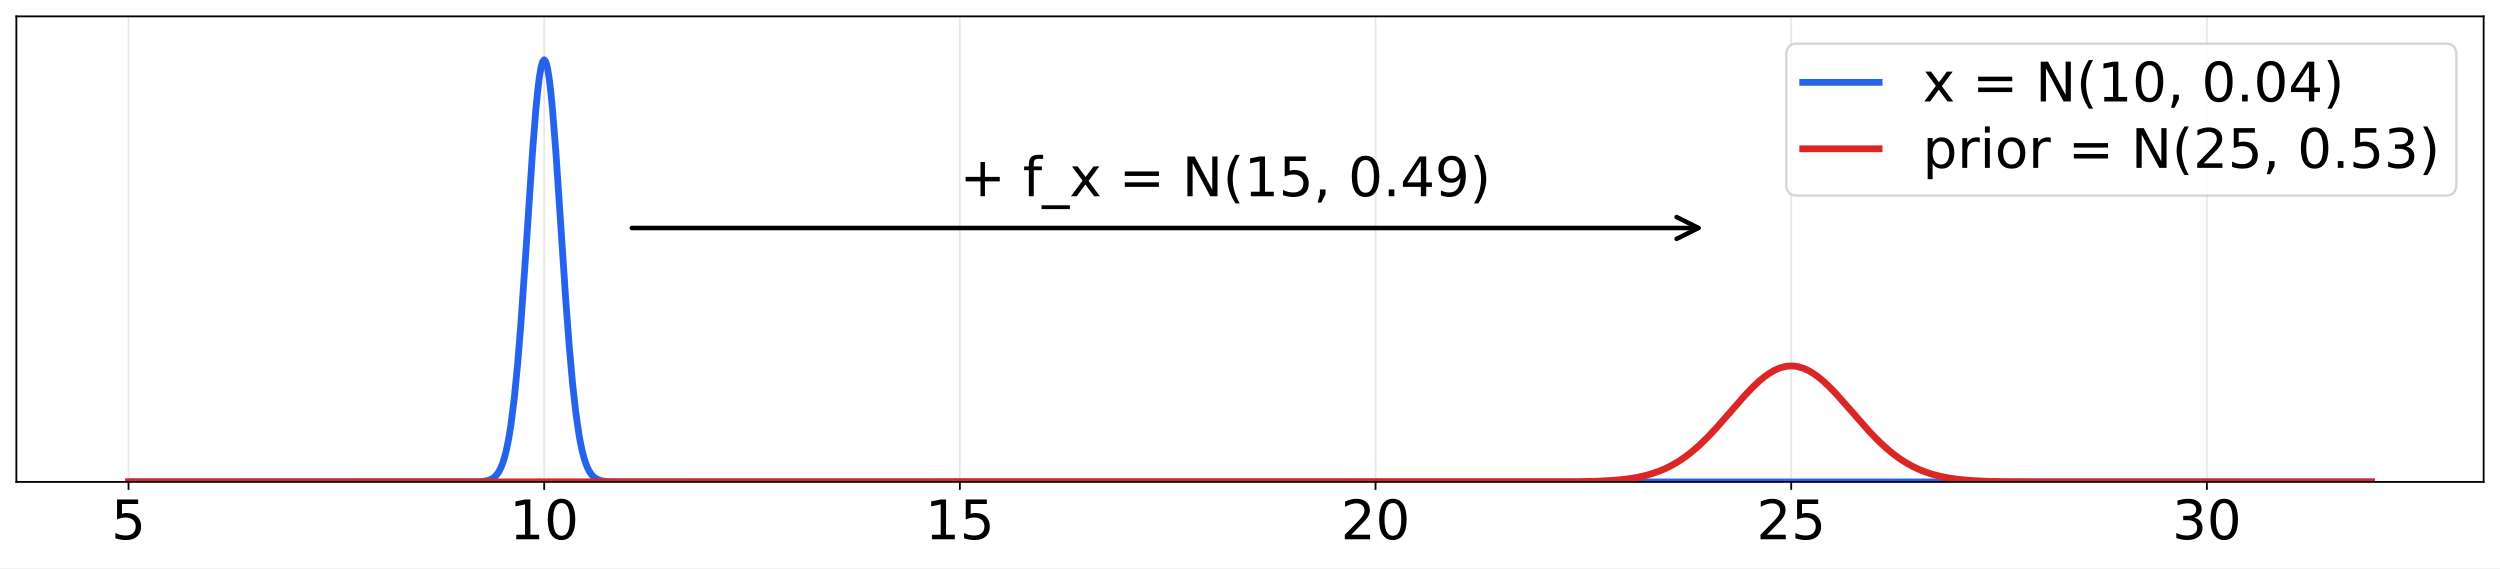
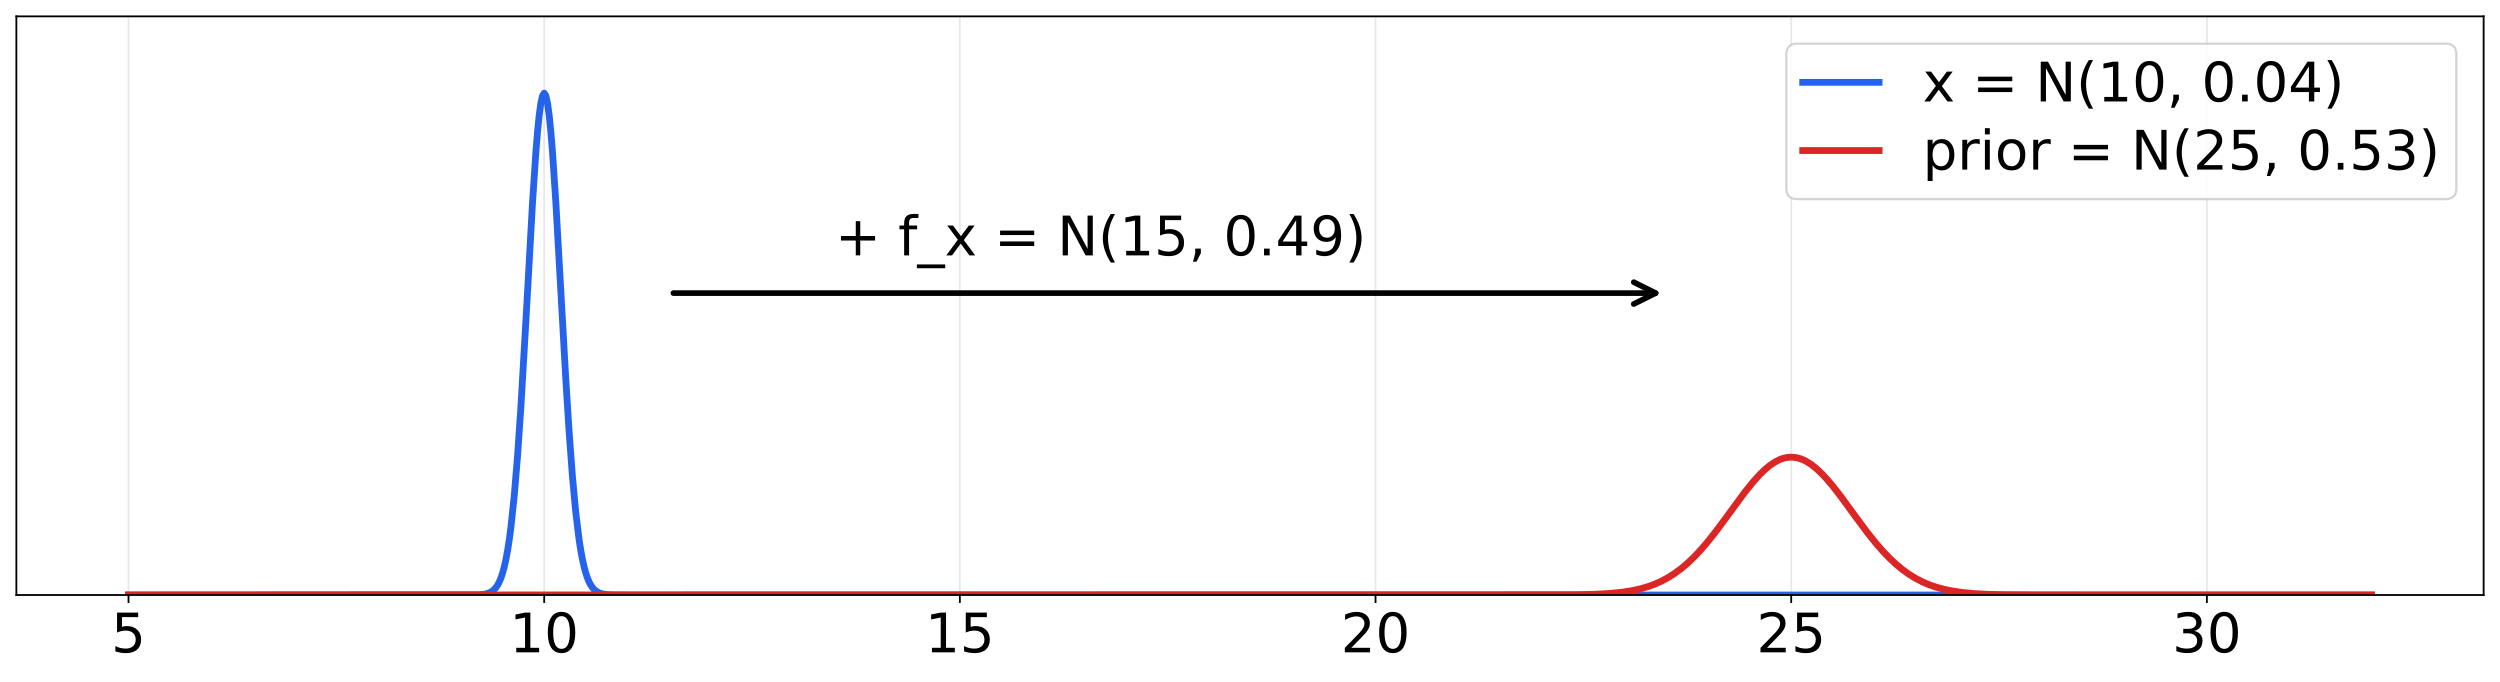
- <svg xmlns="http://www.w3.org/2000/svg" xmlns:xlink="http://www.w3.org/1999/xlink" width="1100pt" height="250pt" viewBox="0 0 1100 250" version="1.1">
+ <svg xmlns="http://www.w3.org/2000/svg" xmlns:xlink="http://www.w3.org/1999/xlink" width="1100pt" height="300pt" viewBox="0 0 1100 300" version="1.1">
  <defs>
    <style type="text/css">*{stroke-linejoin: round; stroke-linecap: butt}</style>
  </defs>
  <g id="figure_1">
    <g id="patch_1">
-       <path d="M 0 250  L 1100 250  L 1100 0  L 0 0  z " style="fill: #ffffff" />
+       <path d="M 0 300  L 1100 300  L 1100 0  L 0 0  z " style="fill: #ffffff" />
    </g>
    <g id="axes_1">
      <g id="patch_2">
-         <path d="M 7.2 212.04  L 1092.8 212.04  L 1092.8 7.2  L 7.2 7.2  z " style="fill: #ffffff" />
+         <path d="M 7.2 261.8  L 1092.8 261.8  L 1092.8 7.2  L 7.2 7.2  z " style="fill: #ffffff" />
      </g>
      <g id="matplotlib.axis_1">
        <g id="xtick_1">
          <g id="line2d_1">
-             <path d="M 56.545 212.04  L 56.545 7.2  " clip-path="url(#p01acbc6281)" style="fill: none; stroke: #b0b0b0; stroke-opacity: 0.3; stroke-width: 0.8; stroke-linecap: square" />
+             <path d="M 56.545 261.8  L 56.545 7.2  " clip-path="url(#p1420597340)" style="fill: none; stroke: #b0b0b0; stroke-opacity: 0.3; stroke-width: 0.8; stroke-linecap: square" />
          </g>
          <g id="line2d_2">
            <defs>
-               <path id="mdeff7b1e34" d="M 0 0  L 0 3.5  " style="stroke: #000000; stroke-width: 0.8" />
+               <path id="me9f075e7ad" d="M 0 0  L 0 3.5  " style="stroke: #000000; stroke-width: 0.8" />
            </defs>
            <g>
-               <use xlink:href="#mdeff7b1e34" x="56.545" y="212.04" style="stroke: #000000; stroke-width: 0.8" />
+               <use xlink:href="#me9f075e7ad" x="56.545" y="261.8" style="stroke: #000000; stroke-width: 0.8" />
            </g>
          </g>
          <g id="text_1">
-             <g transform="translate(48.91045 237.2763) scale(0.24 -0.24)">
-               <defs>
-                 <path id="DejaVuSans-35" d="M 691 4666  L 3169 4666  L 3169 4134  L 1269 4134  L 1269 2991  Q 1406 3038 1543 3061  Q 1681 3084 1819 3084  Q 2600 3084 3056 2656  Q 3513 2228 3513 1497  Q 3513 744 3044 326  Q 2575 -91 1722 -91  Q 1428 -91 1123 -41  Q 819 9 494 109  L 494 744  Q 775 591 1075 516  Q 1375 441 1709 441  Q 2250 441 2565 725  Q 2881 1009 2881 1497  Q 2881 1984 2565 2268  Q 2250 2553 1709 2553  Q 1456 2553 1204 2497  Q 953 2441 691 2322  L 691 4666  z " transform="scale(0.015625)" />
-               </defs>
-               <use xlink:href="#DejaVuSans-35" />
+             <g transform="translate(48.91045 287.0344) scale(0.24 -0.24)">
+               <defs>
+                 <path id="DejaVuSans-18" d="M 691 4666  L 3169 4666  L 3169 4134  L 1269 4134  L 1269 2991  Q 1406 3038 1543 3061  Q 1681 3084 1819 3084  Q 2600 3084 3056 2656  Q 3513 2228 3513 1497  Q 3513 744 3044 326  Q 2575 -91 1722 -91  Q 1428 -91 1123 -41  Q 819 9 494 109  L 494 744  Q 775 591 1075 516  Q 1375 441 1709 441  Q 2250 441 2565 725  Q 2881 1009 2881 1497  Q 2881 1984 2565 2268  Q 2250 2553 1709 2553  Q 1456 2553 1204 2497  Q 953 2441 691 2322  L 691 4666  z " transform="scale(0.015625)" />
+               </defs>
+               <use xlink:href="#DejaVuSans-18" />
            </g>
          </g>
        </g>
        <g id="xtick_2">
          <g id="line2d_3">
-             <path d="M 239.442 212.04  L 239.442 7.2  " clip-path="url(#p01acbc6281)" style="fill: none; stroke: #b0b0b0; stroke-opacity: 0.3; stroke-width: 0.8; stroke-linecap: square" />
+             <path d="M 239.442 261.8  L 239.442 7.2  " clip-path="url(#p1420597340)" style="fill: none; stroke: #b0b0b0; stroke-opacity: 0.3; stroke-width: 0.8; stroke-linecap: square" />
          </g>
          <g id="line2d_4">
            <g>
-               <use xlink:href="#mdeff7b1e34" x="239.442" y="212.04" style="stroke: #000000; stroke-width: 0.8" />
+               <use xlink:href="#me9f075e7ad" x="239.442" y="261.8" style="stroke: #000000; stroke-width: 0.8" />
            </g>
          </g>
          <g id="text_2">
-             <g transform="translate(224.1719 237.2763) scale(0.24 -0.24)">
-               <defs>
-                 <path id="DejaVuSans-31" d="M 794 531  L 1825 531  L 1825 4091  L 703 3866  L 703 4441  L 1819 4666  L 2450 4666  L 2450 531  L 3481 531  L 3481 0  L 794 0  L 794 531  z " transform="scale(0.015625)" />
-                 <path id="DejaVuSans-30" d="M 2034 4250  Q 1547 4250 1301 3770  Q 1056 3291 1056 2328  Q 1056 1369 1301 889  Q 1547 409 2034 409  Q 2525 409 2770 889  Q 3016 1369 3016 2328  Q 3016 3291 2770 3770  Q 2525 4250 2034 4250  z M 2034 4750  Q 2819 4750 3233 4129  Q 3647 3509 3647 2328  Q 3647 1150 3233 529  Q 2819 -91 2034 -91  Q 1250 -91 836 529  Q 422 1150 422 2328  Q 422 3509 836 4129  Q 1250 4750 2034 4750  z " transform="scale(0.015625)" />
-               </defs>
-               <use xlink:href="#DejaVuSans-31" />
-               <use xlink:href="#DejaVuSans-30" transform="translate(63.62305 0)" />
+             <g transform="translate(224.1719 287.0344) scale(0.24 -0.24)">
+               <defs>
+                 <path id="DejaVuSans-14" d="M 794 531  L 1825 531  L 1825 4091  L 703 3866  L 703 4441  L 1819 4666  L 2450 4666  L 2450 531  L 3481 531  L 3481 0  L 794 0  L 794 531  z " transform="scale(0.015625)" />
+                 <path id="DejaVuSans-13" d="M 2034 4250  Q 1547 4250 1301 3770  Q 1056 3291 1056 2328  Q 1056 1369 1301 889  Q 1547 409 2034 409  Q 2525 409 2770 889  Q 3016 1369 3016 2328  Q 3016 3291 2770 3770  Q 2525 4250 2034 4250  z M 2034 4750  Q 2819 4750 3233 4129  Q 3647 3509 3647 2328  Q 3647 1150 3233 529  Q 2819 -91 2034 -91  Q 1250 -91 836 529  Q 422 1150 422 2328  Q 422 3509 836 4129  Q 1250 4750 2034 4750  z " transform="scale(0.015625)" />
+               </defs>
+               <use xlink:href="#DejaVuSans-14" />
+               <use xlink:href="#DejaVuSans-13" transform="translate(63.625 0)" />
            </g>
          </g>
        </g>
        <g id="xtick_3">
          <g id="line2d_5">
-             <path d="M 422.338 212.04  L 422.338 7.2  " clip-path="url(#p01acbc6281)" style="fill: none; stroke: #b0b0b0; stroke-opacity: 0.3; stroke-width: 0.8; stroke-linecap: square" />
+             <path d="M 422.338 261.8  L 422.338 7.2  " clip-path="url(#p1420597340)" style="fill: none; stroke: #b0b0b0; stroke-opacity: 0.3; stroke-width: 0.8; stroke-linecap: square" />
          </g>
          <g id="line2d_6">
            <g>
-               <use xlink:href="#mdeff7b1e34" x="422.338" y="212.04" style="stroke: #000000; stroke-width: 0.8" />
+               <use xlink:href="#me9f075e7ad" x="422.338" y="261.8" style="stroke: #000000; stroke-width: 0.8" />
            </g>
          </g>
          <g id="text_3">
-             <g transform="translate(407.0683 237.2763) scale(0.24 -0.24)">
-               <use xlink:href="#DejaVuSans-31" />
-               <use xlink:href="#DejaVuSans-35" transform="translate(63.62305 0)" />
+             <g transform="translate(407.0683 287.0344) scale(0.24 -0.24)">
+               <use xlink:href="#DejaVuSans-14" />
+               <use xlink:href="#DejaVuSans-18" transform="translate(63.625 0)" />
            </g>
          </g>
        </g>
        <g id="xtick_4">
          <g id="line2d_7">
-             <path d="M 605.235 212.04  L 605.235 7.2  " clip-path="url(#p01acbc6281)" style="fill: none; stroke: #b0b0b0; stroke-opacity: 0.3; stroke-width: 0.8; stroke-linecap: square" />
+             <path d="M 605.235 261.8  L 605.235 7.2  " clip-path="url(#p1420597340)" style="fill: none; stroke: #b0b0b0; stroke-opacity: 0.3; stroke-width: 0.8; stroke-linecap: square" />
          </g>
          <g id="line2d_8">
            <g>
-               <use xlink:href="#mdeff7b1e34" x="605.235" y="212.04" style="stroke: #000000; stroke-width: 0.8" />
+               <use xlink:href="#me9f075e7ad" x="605.235" y="261.8" style="stroke: #000000; stroke-width: 0.8" />
            </g>
          </g>
          <g id="text_4">
-             <g transform="translate(589.9647 237.2763) scale(0.24 -0.24)">
-               <defs>
-                 <path id="DejaVuSans-32" d="M 1228 531  L 3431 531  L 3431 0  L 469 0  L 469 531  Q 828 903 1448 1529  Q 2069 2156 2228 2338  Q 2531 2678 2651 2914  Q 2772 3150 2772 3378  Q 2772 3750 2511 3984  Q 2250 4219 1831 4219  Q 1534 4219 1204 4116  Q 875 4013 500 3803  L 500 4441  Q 881 4594 1212 4672  Q 1544 4750 1819 4750  Q 2544 4750 2975 4387  Q 3406 4025 3406 3419  Q 3406 3131 3298 2873  Q 3191 2616 2906 2266  Q 2828 2175 2409 1742  Q 1991 1309 1228 531  z " transform="scale(0.015625)" />
-               </defs>
-               <use xlink:href="#DejaVuSans-32" />
-               <use xlink:href="#DejaVuSans-30" transform="translate(63.62305 0)" />
+             <g transform="translate(589.9647 287.0344) scale(0.24 -0.24)">
+               <defs>
+                 <path id="DejaVuSans-15" d="M 1228 531  L 3431 531  L 3431 0  L 469 0  L 469 531  Q 828 903 1448 1529  Q 2069 2156 2228 2338  Q 2531 2678 2651 2914  Q 2772 3150 2772 3378  Q 2772 3750 2511 3984  Q 2250 4219 1831 4219  Q 1534 4219 1204 4116  Q 875 4013 500 3803  L 500 4441  Q 881 4594 1212 4672  Q 1544 4750 1819 4750  Q 2544 4750 2975 4387  Q 3406 4025 3406 3419  Q 3406 3131 3298 2873  Q 3191 2616 2906 2266  Q 2828 2175 2409 1742  Q 1991 1309 1228 531  z " transform="scale(0.015625)" />
+               </defs>
+               <use xlink:href="#DejaVuSans-15" />
+               <use xlink:href="#DejaVuSans-13" transform="translate(63.625 0)" />
            </g>
          </g>
        </g>
        <g id="xtick_5">
          <g id="line2d_9">
-             <path d="M 788.131 212.04  L 788.131 7.2  " clip-path="url(#p01acbc6281)" style="fill: none; stroke: #b0b0b0; stroke-opacity: 0.3; stroke-width: 0.8; stroke-linecap: square" />
+             <path d="M 788.131 261.8  L 788.131 7.2  " clip-path="url(#p1420597340)" style="fill: none; stroke: #b0b0b0; stroke-opacity: 0.3; stroke-width: 0.8; stroke-linecap: square" />
          </g>
          <g id="line2d_10">
            <g>
-               <use xlink:href="#mdeff7b1e34" x="788.131" y="212.04" style="stroke: #000000; stroke-width: 0.8" />
+               <use xlink:href="#me9f075e7ad" x="788.131" y="261.8" style="stroke: #000000; stroke-width: 0.8" />
            </g>
          </g>
          <g id="text_5">
-             <g transform="translate(772.8611 237.2763) scale(0.24 -0.24)">
-               <use xlink:href="#DejaVuSans-32" />
-               <use xlink:href="#DejaVuSans-35" transform="translate(63.62305 0)" />
+             <g transform="translate(772.8611 287.0344) scale(0.24 -0.24)">
+               <use xlink:href="#DejaVuSans-15" />
+               <use xlink:href="#DejaVuSans-18" transform="translate(63.625 0)" />
            </g>
          </g>
        </g>
        <g id="xtick_6">
          <g id="line2d_11">
-             <path d="M 971.028 212.04  L 971.028 7.2  " clip-path="url(#p01acbc6281)" style="fill: none; stroke: #b0b0b0; stroke-opacity: 0.3; stroke-width: 0.8; stroke-linecap: square" />
+             <path d="M 971.028 261.8  L 971.028 7.2  " clip-path="url(#p1420597340)" style="fill: none; stroke: #b0b0b0; stroke-opacity: 0.3; stroke-width: 0.8; stroke-linecap: square" />
          </g>
          <g id="line2d_12">
            <g>
-               <use xlink:href="#mdeff7b1e34" x="971.028" y="212.04" style="stroke: #000000; stroke-width: 0.8" />
+               <use xlink:href="#me9f075e7ad" x="971.028" y="261.8" style="stroke: #000000; stroke-width: 0.8" />
            </g>
          </g>
          <g id="text_6">
-             <g transform="translate(955.7576 237.2763) scale(0.24 -0.24)">
-               <defs>
-                 <path id="DejaVuSans-33" d="M 2597 2516  Q 3050 2419 3304 2112  Q 3559 1806 3559 1356  Q 3559 666 3084 287  Q 2609 -91 1734 -91  Q 1441 -91 1130 -33  Q 819 25 488 141  L 488 750  Q 750 597 1062 519  Q 1375 441 1716 441  Q 2309 441 2620 675  Q 2931 909 2931 1356  Q 2931 1769 2642 2001  Q 2353 2234 1838 2234  L 1294 2234  L 1294 2753  L 1863 2753  Q 2328 2753 2575 2939  Q 2822 3125 2822 3475  Q 2822 3834 2567 4026  Q 2313 4219 1838 4219  Q 1578 4219 1281 4162  Q 984 4106 628 3988  L 628 4550  Q 988 4650 1302 4700  Q 1616 4750 1894 4750  Q 2613 4750 3031 4423  Q 3450 4097 3450 3541  Q 3450 3153 3228 2886  Q 3006 2619 2597 2516  z " transform="scale(0.015625)" />
-               </defs>
-               <use xlink:href="#DejaVuSans-33" />
-               <use xlink:href="#DejaVuSans-30" transform="translate(63.62305 0)" />
+             <g transform="translate(955.7576 287.0344) scale(0.24 -0.24)">
+               <defs>
+                 <path id="DejaVuSans-16" d="M 2597 2516  Q 3050 2419 3304 2112  Q 3559 1806 3559 1356  Q 3559 666 3084 287  Q 2609 -91 1734 -91  Q 1441 -91 1130 -33  Q 819 25 488 141  L 488 750  Q 750 597 1062 519  Q 1375 441 1716 441  Q 2309 441 2620 675  Q 2931 909 2931 1356  Q 2931 1769 2642 2001  Q 2353 2234 1838 2234  L 1294 2234  L 1294 2753  L 1863 2753  Q 2328 2753 2575 2939  Q 2822 3125 2822 3475  Q 2822 3834 2567 4026  Q 2313 4219 1838 4219  Q 1578 4219 1281 4162  Q 984 4106 628 3988  L 628 4550  Q 988 4650 1302 4700  Q 1616 4750 1894 4750  Q 2613 4750 3031 4423  Q 3450 4097 3450 3541  Q 3450 3153 3228 2886  Q 3006 2619 2597 2516  z " transform="scale(0.015625)" />
+               </defs>
+               <use xlink:href="#DejaVuSans-16" />
+               <use xlink:href="#DejaVuSans-13" transform="translate(63.625 0)" />
            </g>
          </g>
        </g>
      </g>
      <g id="matplotlib.axis_2" />
      <g id="line2d_13">
-         <path d="M 56.545 212.04  L 210.91 211.948  L 213.105 211.755  L 214.568 211.466  L 216.031 210.93  L 216.763 210.519  L 217.494 209.977  L 218.226 209.269  L 218.957 208.355  L 219.689 207.189  L 220.421 205.717  L 221.152 203.88  L 221.884 201.614  L 222.615 198.852  L 223.347 195.525  L 224.079 191.564  L 224.81 186.905  L 226.273 175.285  L 227.737 160.401  L 229.2 142.335  L 231.394 110.62  L 234.321 66.672  L 235.784 48.138  L 236.516 40.594  L 237.247 34.487  L 237.979 29.992  L 238.71 27.241  L 239.442 26.314  L 240.173 27.241  L 240.905 29.992  L 241.637 34.487  L 242.368 40.594  L 243.1 48.138  L 244.563 66.672  L 246.758 99.392  L 248.952 132.26  L 250.416 151.744  L 251.879 168.256  L 253.342 181.493  L 254.805 191.564  L 255.537 195.525  L 256.268 198.852  L 257 201.614  L 257.732 203.88  L 258.463 205.717  L 259.195 207.189  L 259.926 208.355  L 260.658 209.269  L 261.389 209.977  L 262.853 210.93  L 264.316 211.466  L 265.779 211.755  L 267.974 211.948  L 272.363 212.033  L 303.821 212.04  L 1043.455 212.04  L 1043.455 212.04  " clip-path="url(#p01acbc6281)" style="fill: none; stroke: #2563eb; stroke-width: 3; stroke-linecap: square" />
+         <path d="M 56.545 261.8  L 210.91 261.69  L 213.105 261.461  L 214.568 261.118  L 216.031 260.48  L 216.763 259.992  L 217.494 259.347  L 218.226 258.505  L 218.957 257.419  L 219.689 256.032  L 220.421 254.282  L 221.152 252.098  L 221.884 249.405  L 222.615 246.122  L 223.347 242.166  L 224.079 237.456  L 224.81 231.917  L 226.273 218.103  L 227.737 200.408  L 229.2 178.929  L 231.394 141.224  L 234.321 88.974  L 235.784 66.939  L 236.516 57.97  L 237.247 50.71  L 237.979 45.366  L 238.71 42.095  L 239.442 40.994  L 240.173 42.095  L 240.905 45.366  L 241.637 50.71  L 242.368 57.97  L 243.1 66.939  L 244.563 88.974  L 246.758 127.874  L 248.952 166.951  L 250.416 190.115  L 251.879 209.746  L 253.342 225.483  L 254.805 237.456  L 255.537 242.166  L 256.268 246.122  L 257 249.405  L 257.732 252.098  L 258.463 254.282  L 259.195 256.032  L 259.926 257.419  L 260.658 258.505  L 261.389 259.347  L 262.121 259.992  L 263.584 260.847  L 265.047 261.317  L 267.242 261.638  L 270.168 261.767  L 278.948 261.8  L 1043.455 261.8  L 1043.455 261.8  " clip-path="url(#p1420597340)" style="fill: none; stroke: #2563eb; stroke-width: 3; stroke-linecap: square" />
      </g>
      <g id="line2d_14">
-         <path d="M 56.545 212.04  L 694.488 211.935  L 703.999 211.693  L 710.583 211.305  L 715.704 210.777  L 720.094 210.089  L 723.752 209.294  L 727.41 208.249  L 730.336 207.199  L 733.262 205.932  L 736.189 204.426  L 739.115 202.663  L 742.041 200.629  L 744.968 198.322  L 747.894 195.747  L 751.552 192.177  L 755.21 188.277  L 760.331 182.452  L 767.647 174.084  L 771.305 170.25  L 774.231 167.515  L 776.426 165.716  L 778.621 164.17  L 780.815 162.907  L 783.01 161.952  L 785.205 161.324  L 786.668 161.094  L 788.131 161.017  L 789.594 161.094  L 791.057 161.324  L 793.252 161.952  L 795.447 162.907  L 797.642 164.17  L 799.837 165.716  L 802.031 167.515  L 804.958 170.25  L 807.884 173.288  L 812.273 178.211  L 822.516 189.871  L 826.174 193.648  L 829.832 197.067  L 832.758 199.51  L 835.684 201.68  L 838.611 203.577  L 841.537 205.21  L 844.463 206.594  L 847.39 207.749  L 850.316 208.7  L 853.974 209.64  L 857.632 210.347  L 862.021 210.954  L 867.142 211.415  L 873.727 211.749  L 882.506 211.944  L 898.601 212.031  L 985.659 212.04  L 1043.455 212.04  L 1043.455 212.04  " clip-path="url(#p01acbc6281)" style="fill: none; stroke: #dc2626; stroke-width: 3; stroke-linecap: square" />
+         <path d="M 56.545 261.8  L 693.025 261.697  L 702.536 261.454  L 709.12 261.056  L 714.241 260.508  L 718.631 259.787  L 722.288 258.946  L 725.215 258.078  L 728.141 257.003  L 731.067 255.693  L 733.994 254.118  L 736.92 252.253  L 739.846 250.077  L 742.773 247.579  L 745.699 244.755  L 748.626 241.616  L 751.552 238.185  L 755.21 233.549  L 760.331 226.623  L 767.647 216.675  L 771.305 212.117  L 774.231 208.865  L 776.426 206.726  L 778.621 204.888  L 780.815 203.386  L 783.01 202.251  L 784.473 201.71  L 785.936 201.346  L 787.4 201.163  L 788.863 201.163  L 790.326 201.346  L 791.789 201.71  L 793.252 202.251  L 794.715 202.966  L 796.91 204.348  L 799.105 206.078  L 801.3 208.121  L 803.494 210.439  L 806.421 213.885  L 810.079 218.608  L 816.663 227.631  L 821.784 234.503  L 825.442 239.068  L 828.368 242.429  L 831.295 245.491  L 834.221 248.234  L 837.147 250.651  L 840.074 252.748  L 843 254.538  L 845.926 256.044  L 848.853 257.293  L 851.779 258.313  L 855.437 259.312  L 859.095 260.059  L 863.484 260.693  L 868.606 261.169  L 874.458 261.483  L 882.506 261.686  L 896.406 261.784  L 952.006 261.8  L 1043.455 261.8  L 1043.455 261.8  " clip-path="url(#p1420597340)" style="fill: none; stroke: #dc2626; stroke-width: 3; stroke-linecap: square" />
      </g>
      <g id="patch_3">
-         <path d="M 7.2 212.04  L 7.2 7.2  " style="fill: none; stroke: #000000; stroke-width: 0.8; stroke-linejoin: miter; stroke-linecap: square" />
+         <path d="M 7.2 261.8  L 7.2 7.2  " style="fill: none; stroke: #000000; stroke-width: 0.8; stroke-linejoin: miter; stroke-linecap: square" />
      </g>
      <g id="patch_4">
-         <path d="M 1092.8 212.04  L 1092.8 7.2  " style="fill: none; stroke: #000000; stroke-width: 0.8; stroke-linejoin: miter; stroke-linecap: square" />
+         <path d="M 1092.8 261.8  L 1092.8 7.2  " style="fill: none; stroke: #000000; stroke-width: 0.8; stroke-linejoin: miter; stroke-linecap: square" />
      </g>
      <g id="patch_5">
-         <path d="M 7.2 212.04  L 1092.8 212.04  " style="fill: none; stroke: #000000; stroke-width: 0.8; stroke-linejoin: miter; stroke-linecap: square" />
+         <path d="M 7.2 261.8  L 1092.8 261.8  " style="fill: none; stroke: #000000; stroke-width: 0.8; stroke-linejoin: miter; stroke-linecap: square" />
      </g>
      <g id="patch_6">
        <path d="M 7.2 7.2  L 1092.8 7.2  " style="fill: none; stroke: #000000; stroke-width: 0.8; stroke-linejoin: miter; stroke-linecap: square" />
      </g>
      <g id="patch_7">
-         <path d="M 278.02 100.309  Q 513.787 100.309 747.318 100.309  " style="fill: none; stroke: #000000; stroke-width: 2; stroke-linecap: round" />
-         <path d="M 737.718 95.509  L 747.318 100.309  L 737.718 105.109  " style="fill: none; stroke: #000000; stroke-width: 2; stroke-linecap: round" />
+         <path d="M 296.31 128.965  Q 513.788 128.965 728.47 128.965  " style="fill: none; stroke: #000000; stroke-width: 2.5; stroke-linecap: round" />
+         <path d="M 718.87 124.165  L 728.47 128.965  L 718.87 133.765  " style="fill: none; stroke: #000000; stroke-width: 2.5; stroke-linecap: round" />
      </g>
      <g id="text_7">
-         <g transform="translate(422.3383 86.34273) scale(0.24 -0.24)">
+         <g transform="translate(367.4694 112.3609) scale(0.24 -0.24)">
          <defs>
-             <path id="DejaVuSans-2b" d="M 2944 4013  L 2944 2272  L 4684 2272  L 4684 1741  L 2944 1741  L 2944 0  L 2419 0  L 2419 1741  L 678 1741  L 678 2272  L 2419 2272  L 2419 4013  L 2944 4013  z " transform="scale(0.015625)" />
-             <path id="DejaVuSans-20" transform="scale(0.015625)" />
-             <path id="DejaVuSans-66" d="M 2375 4863  L 2375 4384  L 1825 4384  Q 1516 4384 1395 4259  Q 1275 4134 1275 3809  L 1275 3500  L 2222 3500  L 2222 3053  L 1275 3053  L 1275 0  L 697 0  L 697 3053  L 147 3053  L 147 3500  L 697 3500  L 697 3744  Q 697 4328 969 4595  Q 1241 4863 1831 4863  L 2375 4863  z " transform="scale(0.015625)" />
-             <path id="DejaVuSans-5f" d="M 3263 -1063  L 3263 -1509  L -63 -1509  L -63 -1063  L 3263 -1063  z " transform="scale(0.015625)" />
-             <path id="DejaVuSans-78" d="M 3513 3500  L 2247 1797  L 3578 0  L 2900 0  L 1881 1375  L 863 0  L 184 0  L 1544 1831  L 300 3500  L 978 3500  L 1906 2253  L 2834 3500  L 3513 3500  z " transform="scale(0.015625)" />
-             <path id="DejaVuSans-3d" d="M 678 2906  L 4684 2906  L 4684 2381  L 678 2381  L 678 2906  z M 678 1631  L 4684 1631  L 4684 1100  L 678 1100  L 678 1631  z " transform="scale(0.015625)" />
-             <path id="DejaVuSans-4e" d="M 628 4666  L 1478 4666  L 3547 763  L 3547 4666  L 4159 4666  L 4159 0  L 3309 0  L 1241 3903  L 1241 0  L 628 0  L 628 4666  z " transform="scale(0.015625)" />
-             <path id="DejaVuSans-28" d="M 1984 4856  Q 1566 4138 1362 3434  Q 1159 2731 1159 2009  Q 1159 1288 1364 580  Q 1569 -128 1984 -844  L 1484 -844  Q 1016 -109 783 600  Q 550 1309 550 2009  Q 550 2706 781 3412  Q 1013 4119 1484 4856  L 1984 4856  z " transform="scale(0.015625)" />
-             <path id="DejaVuSans-2c" d="M 750 794  L 1409 794  L 1409 256  L 897 -744  L 494 -744  L 750 256  L 750 794  z " transform="scale(0.015625)" />
-             <path id="DejaVuSans-2e" d="M 684 794  L 1344 794  L 1344 0  L 684 0  L 684 794  z " transform="scale(0.015625)" />
-             <path id="DejaVuSans-34" d="M 2419 4116  L 825 1625  L 2419 1625  L 2419 4116  z M 2253 4666  L 3047 4666  L 3047 1625  L 3713 1625  L 3713 1100  L 3047 1100  L 3047 0  L 2419 0  L 2419 1100  L 313 1100  L 313 1709  L 2253 4666  z " transform="scale(0.015625)" />
-             <path id="DejaVuSans-39" d="M 703 97  L 703 672  Q 941 559 1184 500  Q 1428 441 1663 441  Q 2288 441 2617 861  Q 2947 1281 2994 2138  Q 2813 1869 2534 1725  Q 2256 1581 1919 1581  Q 1219 1581 811 2004  Q 403 2428 403 3163  Q 403 3881 828 4315  Q 1253 4750 1959 4750  Q 2769 4750 3195 4129  Q 3622 3509 3622 2328  Q 3622 1225 3098 567  Q 2575 -91 1691 -91  Q 1453 -91 1209 -44  Q 966 3 703 97  z M 1959 2075  Q 2384 2075 2632 2365  Q 2881 2656 2881 3163  Q 2881 3666 2632 3958  Q 2384 4250 1959 4250  Q 1534 4250 1286 3958  Q 1038 3666 1038 3163  Q 1038 2656 1286 2365  Q 1534 2075 1959 2075  z " transform="scale(0.015625)" />
-             <path id="DejaVuSans-29" d="M 513 4856  L 1013 4856  Q 1481 4119 1714 3412  Q 1947 2706 1947 2009  Q 1947 1309 1714 600  Q 1481 -109 1013 -844  L 513 -844  Q 928 -128 1133 580  Q 1338 1288 1338 2009  Q 1338 2731 1133 3434  Q 928 4138 513 4856  z " transform="scale(0.015625)" />
+             <path id="DejaVuSans-e" d="M 2944 4013  L 2944 2272  L 4684 2272  L 4684 1741  L 2944 1741  L 2944 0  L 2419 0  L 2419 1741  L 678 1741  L 678 2272  L 2419 2272  L 2419 4013  L 2944 4013  z " transform="scale(0.015625)" />
+             <path id="DejaVuSans-3" transform="scale(0.015625)" />
+             <path id="DejaVuSans-49" d="M 2375 4863  L 2375 4384  L 1825 4384  Q 1516 4384 1395 4259  Q 1275 4134 1275 3809  L 1275 3500  L 2222 3500  L 2222 3053  L 1275 3053  L 1275 0  L 697 0  L 697 3053  L 147 3053  L 147 3500  L 697 3500  L 697 3744  Q 697 4328 969 4595  Q 1241 4863 1831 4863  L 2375 4863  z " transform="scale(0.015625)" />
+             <path id="DejaVuSans-42" d="M 3263 -1063  L 3263 -1509  L -63 -1509  L -63 -1063  L 3263 -1063  z " transform="scale(0.015625)" />
+             <path id="DejaVuSans-5b" d="M 3513 3500  L 2247 1797  L 3578 0  L 2900 0  L 1881 1375  L 863 0  L 184 0  L 1544 1831  L 300 3500  L 978 3500  L 1906 2253  L 2834 3500  L 3513 3500  z " transform="scale(0.015625)" />
+             <path id="DejaVuSans-20" d="M 678 2906  L 4684 2906  L 4684 2381  L 678 2381  L 678 2906  z M 678 1631  L 4684 1631  L 4684 1100  L 678 1100  L 678 1631  z " transform="scale(0.015625)" />
+             <path id="DejaVuSans-31" d="M 628 4666  L 1478 4666  L 3547 763  L 3547 4666  L 4159 4666  L 4159 0  L 3309 0  L 1241 3903  L 1241 0  L 628 0  L 628 4666  z " transform="scale(0.015625)" />
+             <path id="DejaVuSans-b" d="M 1984 4856  Q 1566 4138 1362 3434  Q 1159 2731 1159 2009  Q 1159 1288 1364 580  Q 1569 -128 1984 -844  L 1484 -844  Q 1016 -109 783 600  Q 550 1309 550 2009  Q 550 2706 781 3412  Q 1013 4119 1484 4856  L 1984 4856  z " transform="scale(0.015625)" />
+             <path id="DejaVuSans-f" d="M 750 794  L 1409 794  L 1409 256  L 897 -744  L 494 -744  L 750 256  L 750 794  z " transform="scale(0.015625)" />
+             <path id="DejaVuSans-11" d="M 684 794  L 1344 794  L 1344 0  L 684 0  L 684 794  z " transform="scale(0.015625)" />
+             <path id="DejaVuSans-17" d="M 2419 4116  L 825 1625  L 2419 1625  L 2419 4116  z M 2253 4666  L 3047 4666  L 3047 1625  L 3713 1625  L 3713 1100  L 3047 1100  L 3047 0  L 2419 0  L 2419 1100  L 313 1100  L 313 1709  L 2253 4666  z " transform="scale(0.015625)" />
+             <path id="DejaVuSans-1c" d="M 703 97  L 703 672  Q 941 559 1184 500  Q 1428 441 1663 441  Q 2288 441 2617 861  Q 2947 1281 2994 2138  Q 2813 1869 2534 1725  Q 2256 1581 1919 1581  Q 1219 1581 811 2004  Q 403 2428 403 3163  Q 403 3881 828 4315  Q 1253 4750 1959 4750  Q 2769 4750 3195 4129  Q 3622 3509 3622 2328  Q 3622 1225 3098 567  Q 2575 -91 1691 -91  Q 1453 -91 1209 -44  Q 966 3 703 97  z M 1959 2075  Q 2384 2075 2632 2365  Q 2881 2656 2881 3163  Q 2881 3666 2632 3958  Q 2384 4250 1959 4250  Q 1534 4250 1286 3958  Q 1038 3666 1038 3163  Q 1038 2656 1286 2365  Q 1534 2075 1959 2075  z " transform="scale(0.015625)" />
+             <path id="DejaVuSans-c" d="M 513 4856  L 1013 4856  Q 1481 4119 1714 3412  Q 1947 2706 1947 2009  Q 1947 1309 1714 600  Q 1481 -109 1013 -844  L 513 -844  Q 928 -128 1133 580  Q 1338 1288 1338 2009  Q 1338 2731 1133 3434  Q 928 4138 513 4856  z " transform="scale(0.015625)" />
          </defs>
-           <use xlink:href="#DejaVuSans-2b" />
-           <use xlink:href="#DejaVuSans-20" transform="translate(83.78906 0)" />
-           <use xlink:href="#DejaVuSans-66" transform="translate(115.5762 0)" />
-           <use xlink:href="#DejaVuSans-5f" transform="translate(150.7812 0)" />
-           <use xlink:href="#DejaVuSans-78" transform="translate(200.7812 0)" />
-           <use xlink:href="#DejaVuSans-20" transform="translate(259.9609 0)" />
-           <use xlink:href="#DejaVuSans-3d" transform="translate(291.748 0)" />
-           <use xlink:href="#DejaVuSans-20" transform="translate(375.5371 0)" />
-           <use xlink:href="#DejaVuSans-4e" transform="translate(407.3242 0)" />
-           <use xlink:href="#DejaVuSans-28" transform="translate(482.1289 0)" />
-           <use xlink:href="#DejaVuSans-31" transform="translate(521.1426 0)" />
-           <use xlink:href="#DejaVuSans-35" transform="translate(584.7656 0)" />
-           <use xlink:href="#DejaVuSans-2c" transform="translate(648.3887 0)" />
-           <use xlink:href="#DejaVuSans-20" transform="translate(680.1758 0)" />
-           <use xlink:href="#DejaVuSans-30" transform="translate(711.9629 0)" />
-           <use xlink:href="#DejaVuSans-2e" transform="translate(775.5859 0)" />
-           <use xlink:href="#DejaVuSans-34" transform="translate(807.373 0)" />
-           <use xlink:href="#DejaVuSans-39" transform="translate(870.9961 0)" />
-           <use xlink:href="#DejaVuSans-29" transform="translate(934.6191 0)" />
+           <use xlink:href="#DejaVuSans-e" />
+           <use xlink:href="#DejaVuSans-3" transform="translate(83.79688 0)" />
+           <use xlink:href="#DejaVuSans-49" transform="translate(115.5781 0)" />
+           <use xlink:href="#DejaVuSans-42" transform="translate(150.7812 0)" />
+           <use xlink:href="#DejaVuSans-5b" transform="translate(200.7812 0)" />
+           <use xlink:href="#DejaVuSans-3" transform="translate(259.9688 0)" />
+           <use xlink:href="#DejaVuSans-20" transform="translate(291.75 0)" />
+           <use xlink:href="#DejaVuSans-3" transform="translate(375.5469 0)" />
+           <use xlink:href="#DejaVuSans-31" transform="translate(407.3281 0)" />
+           <use xlink:href="#DejaVuSans-b" transform="translate(482.1406 0)" />
+           <use xlink:href="#DejaVuSans-14" transform="translate(521.1562 0)" />
+           <use xlink:href="#DejaVuSans-18" transform="translate(584.7812 0)" />
+           <use xlink:href="#DejaVuSans-f" transform="translate(648.4062 0)" />
+           <use xlink:href="#DejaVuSans-3" transform="translate(680.1875 0)" />
+           <use xlink:href="#DejaVuSans-13" transform="translate(711.9688 0)" />
+           <use xlink:href="#DejaVuSans-11" transform="translate(775.5938 0)" />
+           <use xlink:href="#DejaVuSans-17" transform="translate(807.375 0)" />
+           <use xlink:href="#DejaVuSans-1c" transform="translate(871 0)" />
+           <use xlink:href="#DejaVuSans-c" transform="translate(934.625 0)" />
        </g>
      </g>
      <g id="legend_1">
        <g id="patch_8">
-           <path d="M 790.798 86.055  L 1076 86.055  Q 1080.8 86.055 1080.8 81.255  L 1080.8 24  Q 1080.8 19.2 1076 19.2  L 790.798 19.2  Q 785.997 19.2 785.997 24  L 785.997 81.255  Q 785.997 86.055 790.798 86.055  z " style="fill: #ffffff; opacity: 0.85; stroke: #cccccc; stroke-linejoin: miter" />
+           <path d="M 790.798 87.604  L 1076 87.604  Q 1080.8 87.604 1080.8 82.804  L 1080.8 24  Q 1080.8 19.2 1076 19.2  L 790.798 19.2  Q 785.997 19.2 785.997 24  L 785.997 82.804  Q 785.997 87.604 790.798 87.604  z " style="fill: #ffffff; opacity: 0.85; stroke: #cccccc; stroke-linejoin: miter" />
        </g>
        <g id="line2d_15">
          <path d="M 793.197 36.236  L 809.997 36.236  L 826.798 36.236  " style="fill: none; stroke: #2563eb; stroke-width: 3; stroke-linecap: square" />
        </g>
        <g id="text_8">
          <g transform="translate(845.9975 44.63625) scale(0.24 -0.24)">
-             <use xlink:href="#DejaVuSans-78" />
-             <use xlink:href="#DejaVuSans-20" transform="translate(59.17969 0)" />
-             <use xlink:href="#DejaVuSans-3d" transform="translate(90.9668 0)" />
-             <use xlink:href="#DejaVuSans-20" transform="translate(174.7559 0)" />
-             <use xlink:href="#DejaVuSans-4e" transform="translate(206.543 0)" />
-             <use xlink:href="#DejaVuSans-28" transform="translate(281.3477 0)" />
-             <use xlink:href="#DejaVuSans-31" transform="translate(320.3613 0)" />
-             <use xlink:href="#DejaVuSans-30" transform="translate(383.9844 0)" />
-             <use xlink:href="#DejaVuSans-2c" transform="translate(447.6074 0)" />
-             <use xlink:href="#DejaVuSans-20" transform="translate(479.3945 0)" />
-             <use xlink:href="#DejaVuSans-30" transform="translate(511.1816 0)" />
-             <use xlink:href="#DejaVuSans-2e" transform="translate(574.8047 0)" />
-             <use xlink:href="#DejaVuSans-30" transform="translate(606.5918 0)" />
-             <use xlink:href="#DejaVuSans-34" transform="translate(670.2148 0)" />
-             <use xlink:href="#DejaVuSans-29" transform="translate(733.8379 0)" />
+             <use xlink:href="#DejaVuSans-5b" />
+             <use xlink:href="#DejaVuSans-3" transform="translate(59.1875 0)" />
+             <use xlink:href="#DejaVuSans-20" transform="translate(90.96875 0)" />
+             <use xlink:href="#DejaVuSans-3" transform="translate(174.7656 0)" />
+             <use xlink:href="#DejaVuSans-31" transform="translate(206.5469 0)" />
+             <use xlink:href="#DejaVuSans-b" transform="translate(281.3594 0)" />
+             <use xlink:href="#DejaVuSans-14" transform="translate(320.375 0)" />
+             <use xlink:href="#DejaVuSans-13" transform="translate(384 0)" />
+             <use xlink:href="#DejaVuSans-f" transform="translate(447.625 0)" />
+             <use xlink:href="#DejaVuSans-3" transform="translate(479.4062 0)" />
+             <use xlink:href="#DejaVuSans-13" transform="translate(511.1875 0)" />
+             <use xlink:href="#DejaVuSans-11" transform="translate(574.8125 0)" />
+             <use xlink:href="#DejaVuSans-13" transform="translate(606.5938 0)" />
+             <use xlink:href="#DejaVuSans-17" transform="translate(670.2188 0)" />
+             <use xlink:href="#DejaVuSans-c" transform="translate(733.8438 0)" />
          </g>
        </g>
        <g id="line2d_16">
-           <path d="M 793.197 65.464  L 809.997 65.464  L 826.798 65.464  " style="fill: none; stroke: #dc2626; stroke-width: 3; stroke-linecap: square" />
+           <path d="M 793.197 66.238  L 809.997 66.238  L 826.798 66.238  " style="fill: none; stroke: #dc2626; stroke-width: 3; stroke-linecap: square" />
        </g>
        <g id="text_9">
-           <g transform="translate(845.9975 73.86375) scale(0.24 -0.24)">
+           <g transform="translate(845.9975 74.63813) scale(0.24 -0.24)">
            <defs>
-               <path id="DejaVuSans-70" d="M 1159 525  L 1159 -1331  L 581 -1331  L 581 3500  L 1159 3500  L 1159 2969  Q 1341 3281 1617 3432  Q 1894 3584 2278 3584  Q 2916 3584 3314 3078  Q 3713 2572 3713 1747  Q 3713 922 3314 415  Q 2916 -91 2278 -91  Q 1894 -91 1617 61  Q 1341 213 1159 525  z M 3116 1747  Q 3116 2381 2855 2742  Q 2594 3103 2138 3103  Q 1681 3103 1420 2742  Q 1159 2381 1159 1747  Q 1159 1113 1420 752  Q 1681 391 2138 391  Q 2594 391 2855 752  Q 3116 1113 3116 1747  z " transform="scale(0.015625)" />
-               <path id="DejaVuSans-72" d="M 2631 2963  Q 2534 3019 2420 3045  Q 2306 3072 2169 3072  Q 1681 3072 1420 2755  Q 1159 2438 1159 1844  L 1159 0  L 581 0  L 581 3500  L 1159 3500  L 1159 2956  Q 1341 3275 1631 3429  Q 1922 3584 2338 3584  Q 2397 3584 2469 3576  Q 2541 3569 2628 3553  L 2631 2963  z " transform="scale(0.015625)" />
-               <path id="DejaVuSans-69" d="M 603 3500  L 1178 3500  L 1178 0  L 603 0  L 603 3500  z M 603 4863  L 1178 4863  L 1178 4134  L 603 4134  L 603 4863  z " transform="scale(0.015625)" />
-               <path id="DejaVuSans-6f" d="M 1959 3097  Q 1497 3097 1228 2736  Q 959 2375 959 1747  Q 959 1119 1226 758  Q 1494 397 1959 397  Q 2419 397 2687 759  Q 2956 1122 2956 1747  Q 2956 2369 2687 2733  Q 2419 3097 1959 3097  z M 1959 3584  Q 2709 3584 3137 3096  Q 3566 2609 3566 1747  Q 3566 888 3137 398  Q 2709 -91 1959 -91  Q 1206 -91 779 398  Q 353 888 353 1747  Q 353 2609 779 3096  Q 1206 3584 1959 3584  z " transform="scale(0.015625)" />
+               <path id="DejaVuSans-53" d="M 1159 525  L 1159 -1331  L 581 -1331  L 581 3500  L 1159 3500  L 1159 2969  Q 1341 3281 1617 3432  Q 1894 3584 2278 3584  Q 2916 3584 3314 3078  Q 3713 2572 3713 1747  Q 3713 922 3314 415  Q 2916 -91 2278 -91  Q 1894 -91 1617 61  Q 1341 213 1159 525  z M 3116 1747  Q 3116 2381 2855 2742  Q 2594 3103 2138 3103  Q 1681 3103 1420 2742  Q 1159 2381 1159 1747  Q 1159 1113 1420 752  Q 1681 391 2138 391  Q 2594 391 2855 752  Q 3116 1113 3116 1747  z " transform="scale(0.015625)" />
+               <path id="DejaVuSans-55" d="M 2631 2963  Q 2534 3019 2420 3045  Q 2306 3072 2169 3072  Q 1681 3072 1420 2755  Q 1159 2438 1159 1844  L 1159 0  L 581 0  L 581 3500  L 1159 3500  L 1159 2956  Q 1341 3275 1631 3429  Q 1922 3584 2338 3584  Q 2397 3584 2469 3576  Q 2541 3569 2628 3553  L 2631 2963  z " transform="scale(0.015625)" />
+               <path id="DejaVuSans-4c" d="M 603 3500  L 1178 3500  L 1178 0  L 603 0  L 603 3500  z M 603 4863  L 1178 4863  L 1178 4134  L 603 4134  L 603 4863  z " transform="scale(0.015625)" />
+               <path id="DejaVuSans-52" d="M 1959 3097  Q 1497 3097 1228 2736  Q 959 2375 959 1747  Q 959 1119 1226 758  Q 1494 397 1959 397  Q 2419 397 2687 759  Q 2956 1122 2956 1747  Q 2956 2369 2687 2733  Q 2419 3097 1959 3097  z M 1959 3584  Q 2709 3584 3137 3096  Q 3566 2609 3566 1747  Q 3566 888 3137 398  Q 2709 -91 1959 -91  Q 1206 -91 779 398  Q 353 888 353 1747  Q 353 2609 779 3096  Q 1206 3584 1959 3584  z " transform="scale(0.015625)" />
            </defs>
-             <use xlink:href="#DejaVuSans-70" />
-             <use xlink:href="#DejaVuSans-72" transform="translate(63.47656 0)" />
-             <use xlink:href="#DejaVuSans-69" transform="translate(104.5898 0)" />
-             <use xlink:href="#DejaVuSans-6f" transform="translate(132.373 0)" />
-             <use xlink:href="#DejaVuSans-72" transform="translate(193.5547 0)" />
-             <use xlink:href="#DejaVuSans-20" transform="translate(234.668 0)" />
-             <use xlink:href="#DejaVuSans-3d" transform="translate(266.4551 0)" />
-             <use xlink:href="#DejaVuSans-20" transform="translate(350.2441 0)" />
-             <use xlink:href="#DejaVuSans-4e" transform="translate(382.0312 0)" />
-             <use xlink:href="#DejaVuSans-28" transform="translate(456.8359 0)" />
-             <use xlink:href="#DejaVuSans-32" transform="translate(495.8496 0)" />
-             <use xlink:href="#DejaVuSans-35" transform="translate(559.4727 0)" />
-             <use xlink:href="#DejaVuSans-2c" transform="translate(623.0957 0)" />
-             <use xlink:href="#DejaVuSans-20" transform="translate(654.8828 0)" />
-             <use xlink:href="#DejaVuSans-30" transform="translate(686.6699 0)" />
-             <use xlink:href="#DejaVuSans-2e" transform="translate(750.293 0)" />
-             <use xlink:href="#DejaVuSans-35" transform="translate(782.0801 0)" />
-             <use xlink:href="#DejaVuSans-33" transform="translate(845.7031 0)" />
-             <use xlink:href="#DejaVuSans-29" transform="translate(909.3262 0)" />
+             <use xlink:href="#DejaVuSans-53" />
+             <use xlink:href="#DejaVuSans-55" transform="translate(63.48438 0)" />
+             <use xlink:href="#DejaVuSans-4c" transform="translate(104.5938 0)" />
+             <use xlink:href="#DejaVuSans-52" transform="translate(132.375 0)" />
+             <use xlink:href="#DejaVuSans-55" transform="translate(193.5625 0)" />
+             <use xlink:href="#DejaVuSans-3" transform="translate(234.6719 0)" />
+             <use xlink:href="#DejaVuSans-20" transform="translate(266.4531 0)" />
+             <use xlink:href="#DejaVuSans-3" transform="translate(350.25 0)" />
+             <use xlink:href="#DejaVuSans-31" transform="translate(382.0312 0)" />
+             <use xlink:href="#DejaVuSans-b" transform="translate(456.8438 0)" />
+             <use xlink:href="#DejaVuSans-15" transform="translate(495.8594 0)" />
+             <use xlink:href="#DejaVuSans-18" transform="translate(559.4844 0)" />
+             <use xlink:href="#DejaVuSans-f" transform="translate(623.1094 0)" />
+             <use xlink:href="#DejaVuSans-3" transform="translate(654.8906 0)" />
+             <use xlink:href="#DejaVuSans-13" transform="translate(686.6719 0)" />
+             <use xlink:href="#DejaVuSans-11" transform="translate(750.2969 0)" />
+             <use xlink:href="#DejaVuSans-18" transform="translate(782.0781 0)" />
+             <use xlink:href="#DejaVuSans-16" transform="translate(845.7031 0)" />
+             <use xlink:href="#DejaVuSans-c" transform="translate(909.3281 0)" />
          </g>
        </g>
      </g>
    </g>
  </g>
  <defs>
-     <clipPath id="p01acbc6281">
-       <rect x="7.2" y="7.2" width="1085.6" height="204.84" />
+     <clipPath id="p1420597340">
+       <rect x="7.2" y="7.2" width="1085.6" height="254.6" />
    </clipPath>
  </defs>
</svg>
